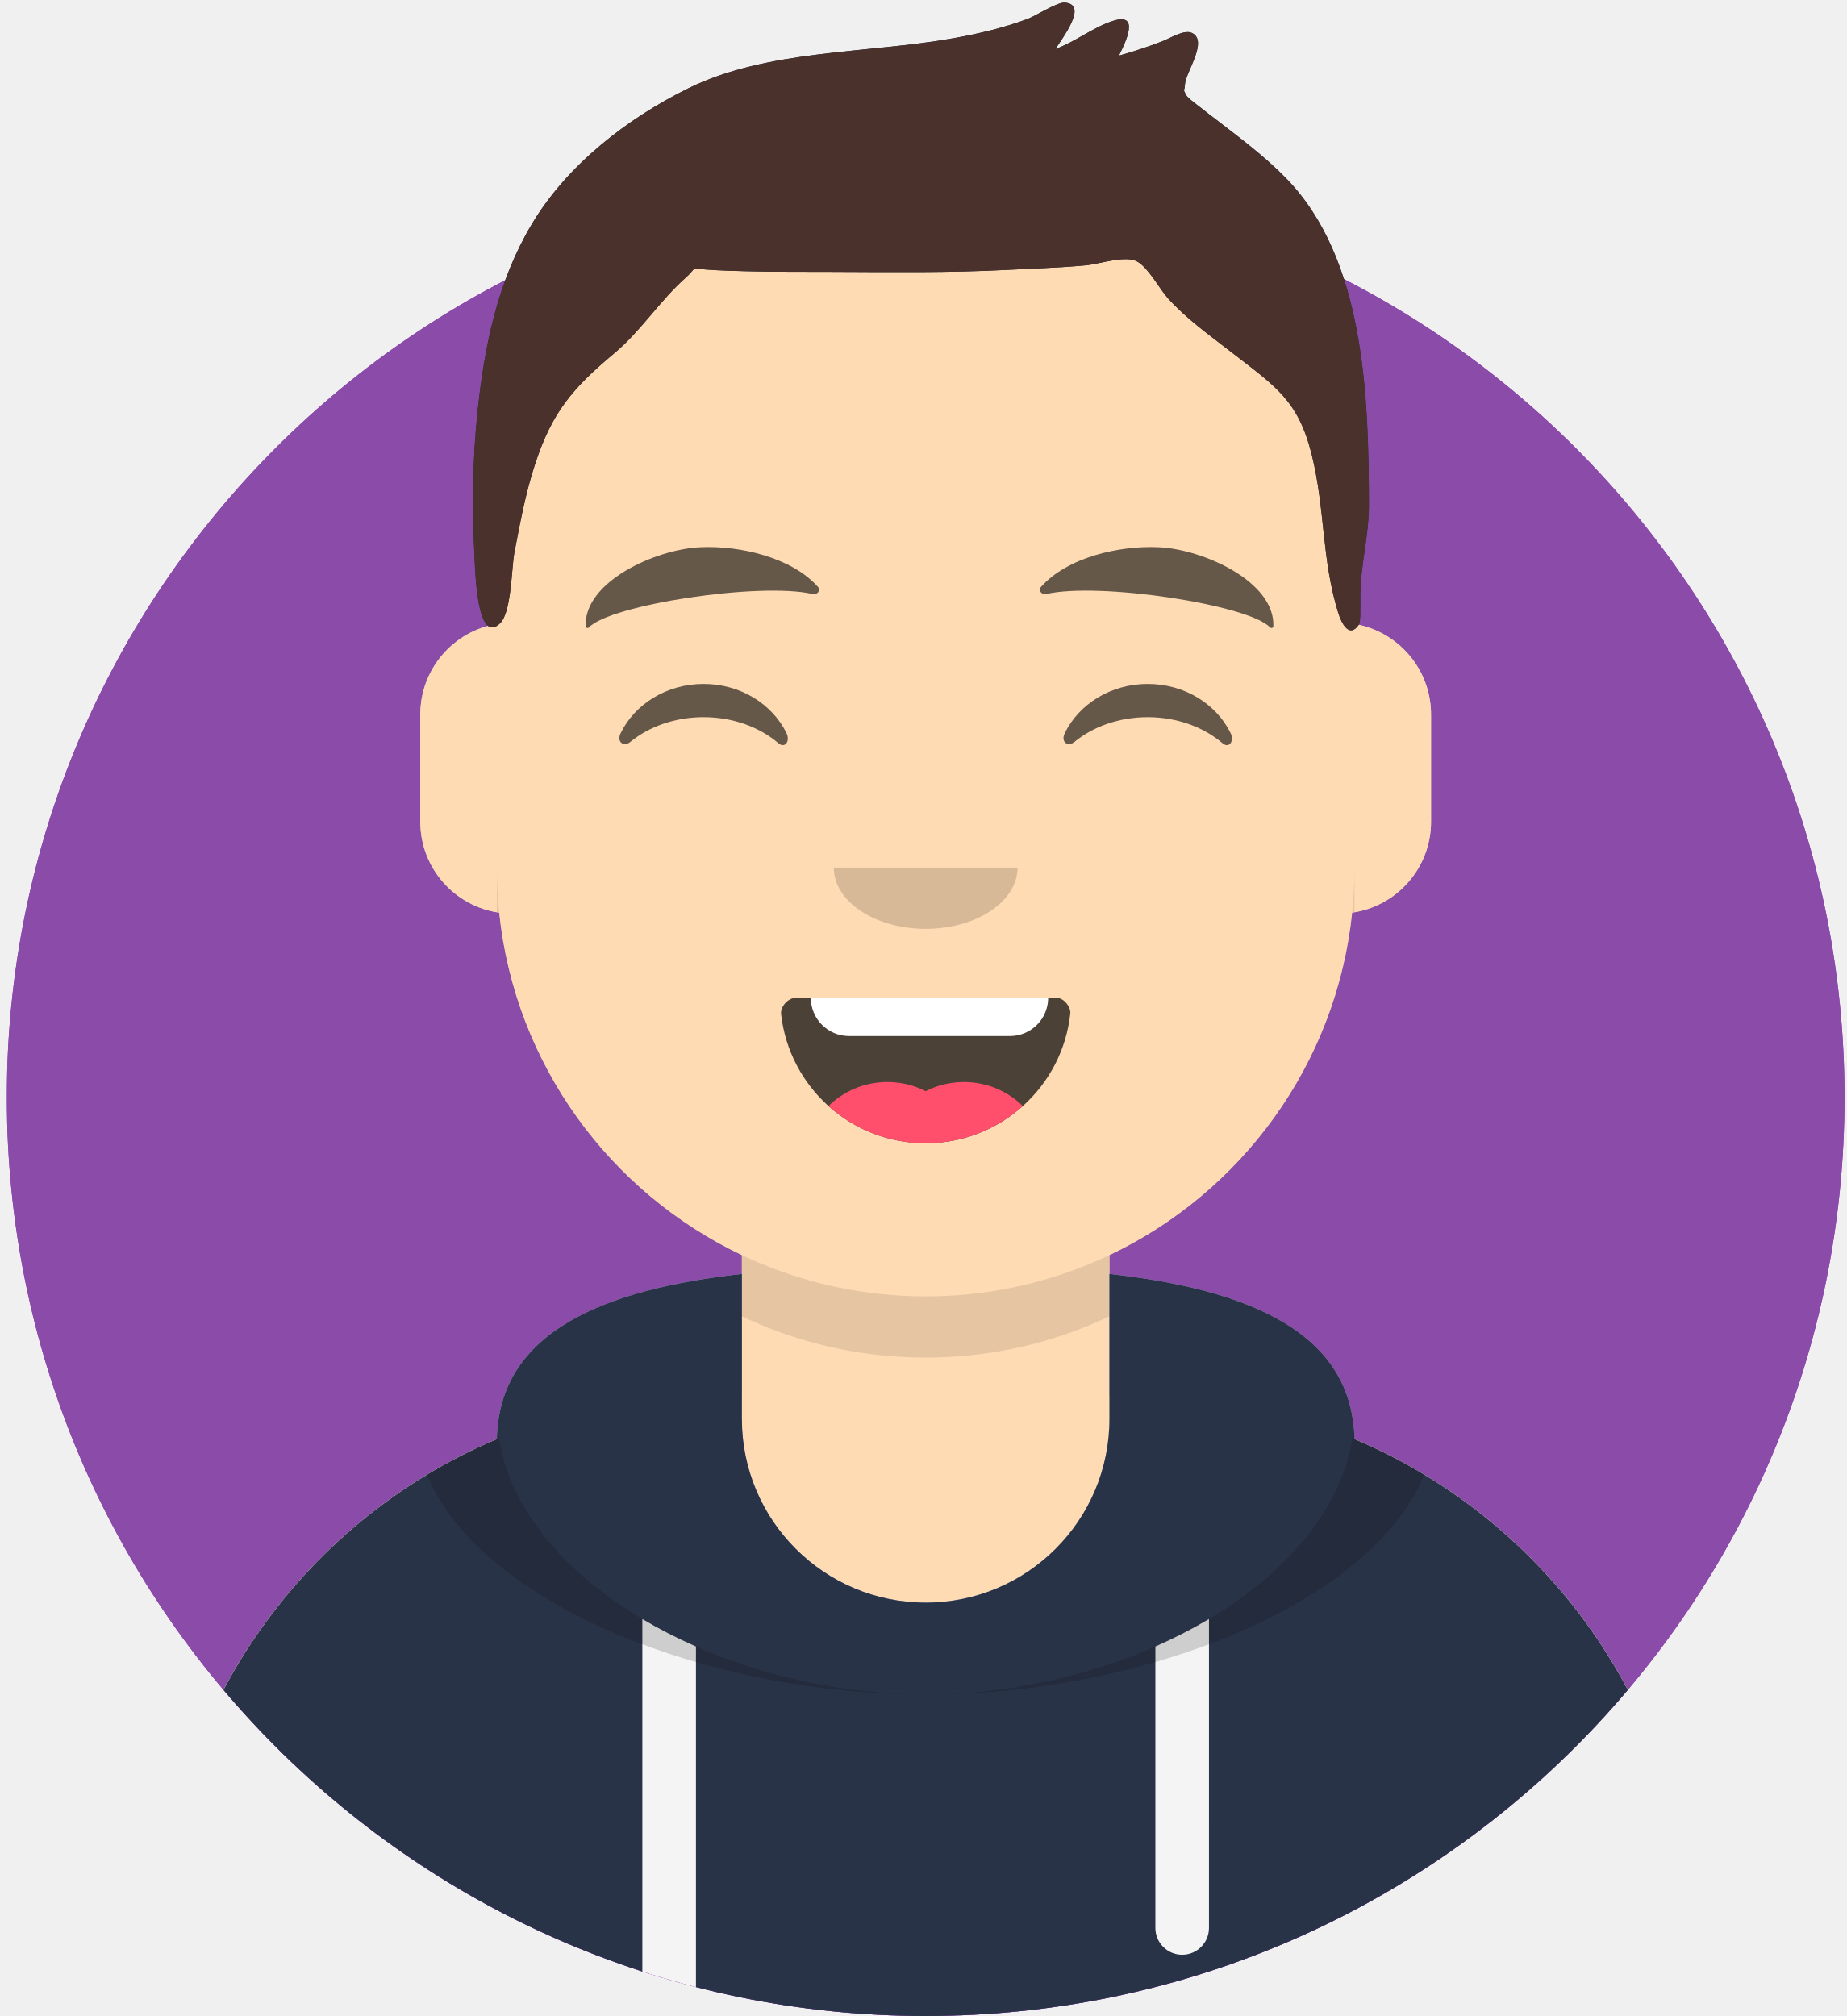
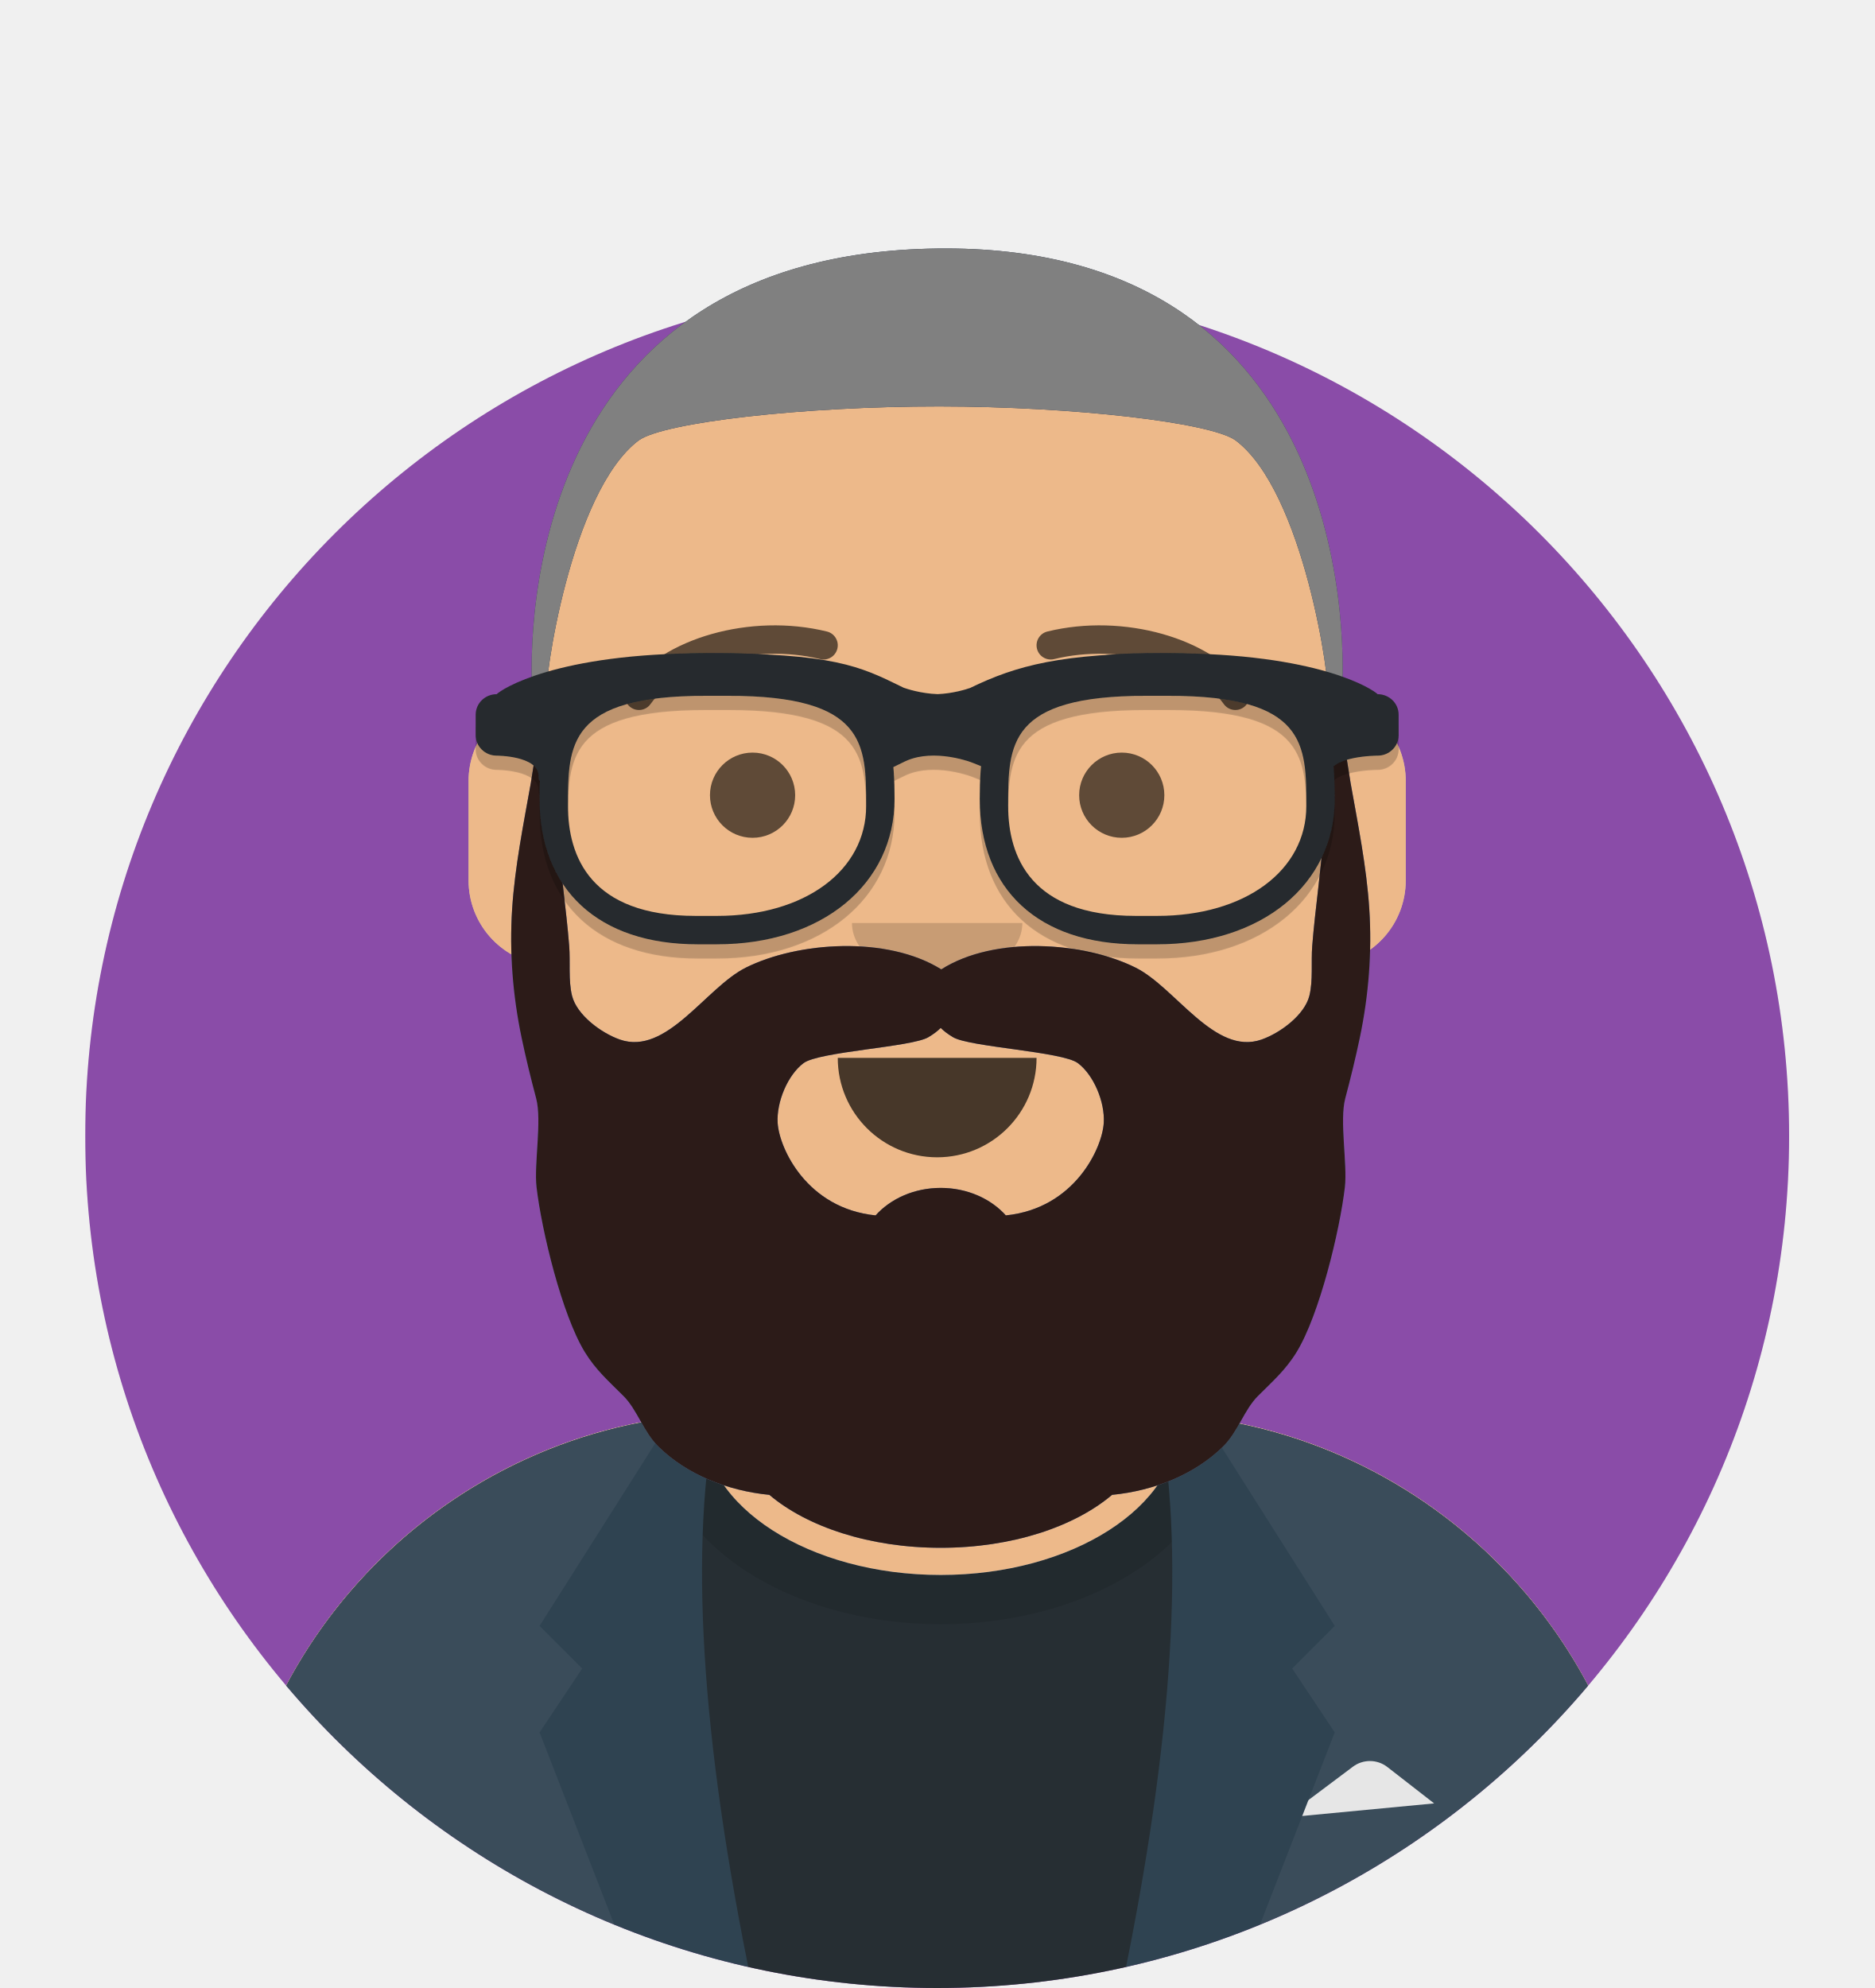
- <svg xmlns="http://www.w3.org/2000/svg" xmlns:xlink="http://www.w3.org/1999/xlink" width="217px" height="237px" viewBox="0 0 217 237" version="1.1">
+ <svg xmlns="http://www.w3.org/2000/svg" xmlns:xlink="http://www.w3.org/1999/xlink" width="264px" height="280px" viewBox="0 0 264 280" version="1.1">
  <defs>
-     <circle id="path-1" cx="108" cy="108" r="108" />
-     <path d="M-3.19744231e-14,144 L-3.19744231e-14,-1.42108547e-14 L237.6,-1.42108547e-14 L237.6,144 L226.8,144 C226.8,203.647 178.447,252 118.8,252 C59.153,252 10.8,203.647 10.8,144 L10.8,144 L-3.19744231e-14,144 Z" id="path-3" />
-     <path d="M90,0 C117.835,-5.11323436e-15 140.4,22.565 140.4,50.4 L140.401,55.949 C145.508,56.807 149.4,61.249 149.4,66.6 L149.4,79.2 C149.4,84.647 145.367,89.152 140.125,89.893 C138.265,107.718 127.114,122.78 111.601,130.149 L111.6,146.7 L115.2,146.7 C150.988,146.7 180,175.712 180,211.5 L180,219.6 L0,219.6 L0,211.5 C-4.38277231e-15,175.712 29.012,146.7 64.8,146.7 L68.4,146.7 L68.4,130.15 C52.886,122.78 41.735,107.718 39.875,89.893 C34.633,89.152 30.6,84.647 30.6,79.2 L30.6,66.6 C30.6,61.249 34.492,56.806 39.6,55.949 L39.6,50.4 C39.6,22.565 62.165,5.11323436e-15 90,0 Z" id="path-5" />
-     <path d="M140.401,11.764 C156.691,13.587 169.2,18.597 169.2,31.569 L169.194,31.18 C192.467,41.01 208.8,64.047 208.8,90.9 L208.8,99 L28.8,99 L28.8,90.9 C28.8,64.047 45.133,41.01 68.406,31.18 C68.653,18.496 81.073,13.568 97.2,11.764 L97.2,28.8 C97.2,40.729 106.871,50.4 118.8,50.4 C130.729,50.4 140.4,40.729 140.4,28.8 L140.4,28.8 Z" id="path-7" />
-     <path d="M31.606,13.615 C32.558,22.158 39.803,28.8 48.6,28.8 C57.424,28.8 64.687,22.117 65.603,13.536 C65.676,12.845 64.905,11.7 63.938,11.7 C50.534,11.7 40.264,11.7 33.378,11.7 C32.406,11.7 31.511,12.761 31.606,13.615 Z" id="path-9" />
-     <rect id="path-11" x="0" y="0" width="237.6" height="252" />
-     <path d="M118.135,20.928 C115.651,18.39 112.767,16.236 109.962,14.076 C109.343,13.6 108.715,13.135 108.109,12.641 C107.972,12.528 106.563,11.519 106.394,11.148 C105.988,10.254 106.224,10.95 106.28,9.884 C106.35,8.535 109.1,4.727 107.048,3.854 C106.146,3.47 104.536,4.492 103.67,4.83 C101.977,5.49 100.263,6.054 98.512,6.54 C99.351,4.869 100.95,1.524 97.944,2.419 C95.603,3.116 93.421,4.91 91.068,5.753 C91.847,4.477 94.96,0.523 92.147,0.302 C91.271,0.233 88.724,1.875 87.782,2.226 C84.959,3.275 82.075,3.953 79.111,4.487 C69.033,6.304 57.248,5.786 47.923,10.374 C40.735,13.911 33.636,19.4 29.484,26.389 C25.481,33.125 23.984,40.498 23.146,48.217 C22.532,53.882 22.482,59.738 22.769,65.424 C22.863,67.287 23.073,75.874 25.779,73.273 C27.127,71.978 27.117,66.745 27.457,64.974 C28.133,61.451 28.783,57.911 29.91,54.5 C31.895,48.49 34.238,45.687 39.184,41.547 C42.359,38.89 44.588,35.3 47.625,32.62 C48.99,31.416 47.949,31.542 50.143,31.7 C51.616,31.806 53.097,31.846 54.574,31.885 C57.99,31.974 61.412,31.951 64.829,31.963 C71.711,31.988 78.561,32.085 85.437,31.725 C88.492,31.565 91.556,31.478 94.603,31.195 C96.306,31.038 99.326,29.947 100.728,30.78 C102.01,31.543 103.342,34.034 104.263,35.054 C106.438,37.464 109.032,39.305 111.576,41.282 C116.881,45.403 119.559,46.98 121.17,53.421 C122.775,59.838 122.325,65.791 124.312,72.106 C124.662,73.217 125.586,75.13 126.726,73.415 C126.937,73.096 126.883,71.345 126.883,70.337 C126.883,66.27 127.913,63.218 127.9,59.123 C127.849,46.674 127.447,30.442 118.135,20.928 Z" id="path-13" />
+     <circle id="react-path-1" cx="120" cy="120" r="120" />
+     <path d="M12,160 C12,226.274 65.726,280 132,280 C198.274,280 252,226.274 252,160 L264,160 L264,-1.42108547e-14 L-3.19744231e-14,-1.42108547e-14 L-3.19744231e-14,160 L12,160 Z" id="react-path-2" />
+     <path d="M124,144.611 L124,163 L128,163 L128,163 C167.765,163 200,195.235 200,235 L200,244 L0,244 L0,235 C-4.86974701e-15,195.235 32.235,163 72,163 L72,163 L76,163 L76,144.611 C58.763,136.422 46.372,119.687 44.305,99.881 C38.48,99.058 34,94.052 34,88 L34,74 C34,68.054 38.325,63.118 44,62.166 L44,56 L44,56 C44,25.072 69.072,5.68137151e-15 100,0 L100,0 L100,0 C130.928,-5.68137151e-15 156,25.072 156,56 L156,62.166 C161.675,63.118 166,68.054 166,74 L166,88 C166,94.052 161.52,99.058 155.695,99.881 C153.628,119.687 141.237,136.422 124,144.611 Z" id="react-path-3" />
  </defs>
-   <g id="Website" stroke="none" stroke-width="1" fill="none" fill-rule="evenodd">
-     <g id="mf-avatar" transform="translate(-10, -15)">
-       <g id="Circle" transform="translate(10.8, 36)">
-         <mask id="mask-2" fill="white">
-           <use xlink:href="#path-1" />
+   <g id="Avataaar" stroke="none" stroke-width="1" fill="none" fill-rule="evenodd">
+     <g transform="translate(-825, -1100)" id="Avataaar/Circle">
+       <g transform="translate(825, 1100)">
+         <g id="Circle" stroke-width="1" fill-rule="evenodd" transform="translate(12, 40)">
+           <mask id="react-mask-4" fill="white">
+             <use xlink:href="#react-path-1" />
+           </mask>
+           <use id="Circle-Background" fill="#E6E6E6" xlink:href="#react-path-1" />
+           <g id="Color/Palette/Blue-01" mask="url(#react-mask-4)" fill="#8a4ca8">
+             <rect id="🖍Color" x="0" y="0" width="240" height="240" />
+           </g>
+         </g>
+         <mask id="react-mask-5" fill="white">
+           <use xlink:href="#react-path-2" />
        </mask>
-         <use id="Circle-Background" fill="#972dc2" xlink:href="#path-1" />
-         <g id="🖍-Circle-Color" mask="url(#mask-2)" fill="#8a4ca8">
-           <rect id="🖍Color" x="0" y="0" width="216.445" height="216" />
-         </g>
-       </g>
-       <mask id="mask-4" fill="white">
-         <use xlink:href="#path-3" />
-       </mask>
-       <g id="Mask" />
-       <g id="Avataaar" mask="url(#mask-4)">
-         <g id="Body" transform="translate(28.8, 32.4)">
-           <mask id="mask-6" fill="white">
-             <use xlink:href="#path-5" />
-           </mask>
-           <use fill="#D0C6AC" xlink:href="#path-5" />
-           <g id="Skin/👶🏻-05-Pale" mask="url(#mask-6)" fill="#FFDBB4">
-             <g transform="translate(-28.8, 0)" id="Color">
-               <rect x="0" y="0" width="238.384" height="220.355" />
+         <g id="Mask" />
+         <g id="Avataaar" stroke-width="1" fill-rule="evenodd" mask="url(#react-mask-5)">
+           <g id="Body" transform="translate(32, 36)">
+             <mask id="react-mask-6" fill="white">
+               <use xlink:href="#react-path-3" />
+             </mask>
+             <use fill="#D0C6AC" xlink:href="#react-path-3" />
+             <g id="Skin/👶🏽-03-Brown" mask="url(#react-mask-6)" fill="#EDB98A">
+               <g transform="translate(0, 0)" id="Color">
+                 <rect x="0" y="0" width="264" height="280" />
+               </g>
+             </g>
+             <path d="M156,79 L156,102 C156,132.928 130.928,158 100,158 C69.072,158 44,132.928 44,102 L44,79 L44,94 C44,124.928 69.072,150 100,150 C130.928,150 156,124.928 156,94 L156,79 Z" id="Neck-Shadow" fill-opacity="0.1" fill="#000000" mask="url(#react-mask-6)" />
+           </g>
+           <g id="Clothing/Blazer-+-Shirt" transform="translate(0, 170)">
+             <defs>
+               <path d="M133.96,0.295 C170.936,3.325 200,34.294 200,72.052 L200,81 L0,81 L0,72.052 C1.22536245e-14,33.953 29.592,2.765 67.045,0.22 C67.015,0.593 67,0.969 67,1.348 C67,13.211 81.998,22.828 100.5,22.828 C119.002,22.828 134,13.211 134,1.348 C134,0.995 133.987,0.644 133.96,0.295 Z" id="react-path-7" />
+             </defs>
+             <g id="Shirt" transform="translate(32, 29)">
+               <mask id="react-mask-8" fill="white">
+                 <use xlink:href="#react-path-7" />
+               </mask>
+               <use id="Clothes" fill="#E6E6E6" xlink:href="#react-path-7" />
+               <g id="Color/Palette/Black" mask="url(#react-mask-8)" fill="#262E33">
+                 <g transform="translate(-32, -29)" id="🖍Color">
+                   <rect x="0" y="0" width="264" height="110" />
+                 </g>
+               </g>
+               <g id="Shadowy" opacity="0.6" mask="url(#react-mask-8)" fill-opacity="0.16" fill="#000000">
+                 <g transform="translate(60, -25)" id="Hola-👋🏼">
+                   <ellipse cx="40.5" cy="27.848" rx="39.635" ry="26.914" />
+                 </g>
+               </g>
+             </g>
+             <g id="Blazer" transform="translate(32, 28)">
+               <path d="M68.785,1.122 C30.512,2.804 -1.89486556e-14,34.365 -1.42108547e-14,73.052 L0,73.052 L0,82 L69.362,82 C65.961,69.92 64,55.709 64,40.5 C64,26.173 65.74,12.731 68.785,1.122 Z M131.638,82 L200,82 L200,73.052 C200,34.707 170.025,3.363 132.229,1.174 C135.265,12.771 137,26.194 137,40.5 C137,55.709 135.039,69.92 131.638,82 Z" id="Saco" fill="#3A4C5A" />
+               <path d="M149,58 L158.556,50.833 L158.556,50.833 C159.999,49.751 161.988,49.768 163.412,50.876 L170,56 L149,58 Z" id="Pocket-hanky" fill="#E6E6E6" />
+               <path d="M69,1.13686838e-13 C65,19.333 66.667,46.667 74,82 L58,82 L44,46 L50,37 L44,31 L63,1 C65.028,0.369 67.028,0.036 69,1.13686838e-13 Z" id="Wing" fill="#2F4351" />
+               <path d="M151,1.13686838e-13 C147,19.333 148.667,46.667 156,82 L140,82 L126,46 L132,37 L126,31 L145,1 C147.028,0.369 149.028,0.036 151,1.13686838e-13 Z" id="Wing" fill="#2F4351" transform="translate(141, 41) scale(-1, 1) translate(-141, -41) " />
            </g>
          </g>
-           <path d="M39.6,84.6 C39.6,112.435 62.165,135 90,135 C117.835,135 140.4,112.435 140.4,84.6 L140.4,84.6 L140.4,91.8 C140.4,119.635 117.835,142.2 90,142.2 C62.165,142.2 39.6,119.635 39.6,91.8 Z" id="Neck-Shadow" fill-opacity="0.1" fill="#000000" mask="url(#mask-6)" />
-         </g>
-         <g id="Clothing/Hoodie" transform="translate(0, 153)">
-           <mask id="mask-8" fill="white">
-             <use xlink:href="#path-7" />
-           </mask>
-           <use id="Hoodie" fill="#B7C1DB" fill-rule="evenodd" xlink:href="#path-7" />
-           <g id="Color/Palette/Slate" mask="url(#mask-8)" fill="#293347" fill-rule="evenodd">
-             <rect id="🖍Color" x="0" y="0" width="238.491" height="99" />
-           </g>
-           <path d="M91.8,55.565 L91.8,99 L85.5,99 L85.499,52.335 C87.483,53.514 89.592,54.594 91.8,55.565 Z M152.101,52.334 L152.1,88.65 C152.1,90.39 150.69,91.8 148.95,91.8 C147.21,91.8 145.8,90.39 145.8,88.65 L145.801,55.565 C148.009,54.594 150.118,53.513 152.101,52.334 Z" id="Straps" fill="#F4F4F4" fill-rule="evenodd" mask="url(#mask-8)" />
-           <path d="M155.733,11.451 C169.28,14.013 178.65,19.118 178.65,29.077 C178.65,46.818 148.916,61.2 118.8,61.2 C88.684,61.2 58.95,46.818 58.95,29.077 C58.95,19.118 68.32,14.013 81.867,11.451 C73.689,14.466 68.4,19.534 68.4,27.969 C68.4,46.322 93.439,61.2 118.8,61.2 C144.161,61.2 169.2,46.322 169.2,27.969 C169.2,19.71 164.13,14.679 156.241,11.642 Z" id="Shadow" fill-opacity="0.16" fill="#000000" fill-rule="evenodd" mask="url(#mask-8)" />
-         </g>
-         <g id="Face" transform="translate(68.4, 73.8)">
-           <g id="Mouth/Smile" transform="translate(1.8, 46.8)">
-             <mask id="mask-10" fill="white">
-               <use xlink:href="#path-9" />
-             </mask>
-             <use id="Mouth" fill-opacity="0.7" fill="#000000" fill-rule="evenodd" xlink:href="#path-9" />
-             <path d="M39.6,1.8 L58.5,1.8 C60.985,1.8 63,3.815 63,6.3 L63,11.7 C63,14.185 60.985,16.2 58.5,16.2 L39.6,16.2 C37.115,16.2 35.1,14.185 35.1,11.7 L35.1,6.3 C35.1,3.815 37.115,1.8 39.6,1.8 Z" id="Teeth" fill="#FFFFFF" fill-rule="evenodd" mask="url(#mask-10)" />
-             <g id="Tongue" stroke-width="1" fill-rule="evenodd" mask="url(#mask-10)" fill="#FF4F6D">
-               <g transform="translate(34.2, 21.6)">
-                 <circle cx="9.9" cy="9.9" r="9.9" />
-                 <circle cx="18.9" cy="9.9" r="9.9" />
+           <g id="Face" transform="translate(76, 82)" fill="#000000">
+             <g id="Mouth/Default" transform="translate(2, 52)" fill-opacity="0.7">
+               <path d="M40,15 C40,22.732 46.268,29 54,29 L54,29 C61.732,29 68,22.732 68,15" id="Mouth" />
+             </g>
+             <g id="Nose/Default" transform="translate(28, 40)" fill-opacity="0.16">
+               <path d="M16,8 C16,12.418 21.373,16 28,16 L28,16 C34.627,16 40,12.418 40,8" id="Nose" />
+             </g>
+             <g id="Eyes/Default-😀" transform="translate(0, 8)" fill-opacity="0.6">
+               <circle id="Eye" cx="30" cy="22" r="6" />
+               <circle id="Eye" cx="82" cy="22" r="6" />
+             </g>
+             <g id="Eyebrow/Outline/Default" fill-opacity="0.6">
+               <g id="I-Browse" transform="translate(12, 6)">
+                 <path d="M3.63,11.159 C7.545,5.65 18.278,2.561 27.523,4.831 C28.596,5.095 29.679,4.439 29.942,3.366 C30.206,2.293 29.55,1.21 28.477,0.947 C17.74,-1.69 5.312,1.887 0.37,8.841 C-0.27,9.742 -0.059,10.99 0.841,11.63 C1.742,12.27 2.99,12.059 3.63,11.159 Z" id="Eyebrow" fill-rule="nonzero" />
+                 <path d="M61.63,11.159 C65.545,5.65 76.278,2.561 85.523,4.831 C86.596,5.095 87.679,4.439 87.942,3.366 C88.206,2.293 87.55,1.21 86.477,0.947 C75.74,-1.69 63.312,1.887 58.37,8.841 C57.73,9.742 57.941,10.99 58.841,11.63 C59.742,12.27 60.99,12.059 61.63,11.159 Z" id="Eyebrow" fill-rule="nonzero" transform="translate(73.00015, 6.039198) scale(-1, 1) translate(-73.00015, -6.039198) " />
              </g>
            </g>
          </g>
-           <g id="Nose/Default" transform="translate(25.2, 36)" fill="#000000" fill-opacity="0.16">
-             <path d="M14.4,7.2 C14.4,11.176 19.235,14.4 25.2,14.4 L25.2,14.4 C31.165,14.4 36,11.176 36,7.2" id="Nose" />
-           </g>
-           <g id="Eyes/Happy-😁" transform="translate(0, 7.2)" fill="#000000" fill-opacity="0.6">
-             <path d="M14.544,20.203 C16.206,16.784 19.948,14.4 24.298,14.4 C28.632,14.4 32.363,16.767 34.034,20.166 C34.53,21.176 33.824,22.003 33.112,21.39 C30.906,19.494 27.773,18.309 24.298,18.309 C20.931,18.309 17.886,19.421 15.694,21.214 C14.892,21.87 14.058,21.203 14.544,20.203 Z" id="Squint" />
-             <path d="M66.744,20.203 C68.406,16.784 72.148,14.4 76.498,14.4 C80.832,14.4 84.563,16.767 86.234,20.166 C86.73,21.176 86.024,22.003 85.312,21.39 C83.106,19.494 79.973,18.309 76.498,18.309 C73.131,18.309 70.086,19.421 67.894,21.214 C67.092,21.87 66.258,21.203 66.744,20.203 Z" id="Squint" />
-           </g>
-           <g id="Eyebrow/Natural/Default-Natural" fill="#000000" fill-opacity="0.6">
-             <path d="M23.435,5.589 C18.25,6.285 10.164,10.805 10.84,16.036 C10.862,16.207 11.121,16.261 11.233,16.118 C13.471,13.248 30.774,9.033 37.075,9.913 C37.652,9.994 38.032,9.399 37.639,9.027 C34.269,5.845 28.08,4.961 23.435,5.589" id="Eyebrow" transform="translate(24.3, 10.8) rotate(5) translate(-24.3, -10.8) " />
-             <path d="M76.535,5.589 C71.35,6.285 63.264,10.805 63.94,16.036 C63.962,16.207 64.221,16.261 64.333,16.118 C66.571,13.248 83.874,9.033 90.175,9.913 C90.752,9.994 91.132,9.399 90.739,9.027 C87.369,5.845 81.18,4.961 76.535,5.589" id="Eyebrow" transform="translate(77.4, 10.8) scale(-1, 1) rotate(5) translate(-77.4, -10.8) " />
-           </g>
-         </g>
-         <g id="Top">
-           <mask id="mask-12" fill="white">
-             <use xlink:href="#path-11" />
-           </mask>
-           <g id="Mask" />
-           <g mask="url(#mask-12)">
-             <g transform="translate(43, 15)">
-               <mask id="mask-14" fill="white">
-                 <use xlink:href="#path-13" />
-               </mask>
-               <use id="Short-Hair" stroke="none" fill="#1F3140" fill-rule="evenodd" xlink:href="#path-13" />
-               <g id="Color/Hair/Brown-Dark" stroke="none" fill="none" mask="url(#mask-14)" fill-rule="evenodd">
-                 <g transform="translate(-43.1, -15)" fill="#4A312C" id="Color">
-                   <rect x="0" y="0" width="239.107" height="252.406" />
+           <g id="Top" stroke-width="1" fill-rule="evenodd">
+             <defs>
+               <rect id="react-path-84" x="0" y="0" width="264" height="280" />
+               <path d="M1,64 C1.347,65.488 2.673,65.223 3,64 C2.537,62.446 6.296,35.248 16,28 C19.618,25.483 39.008,23.232 58.313,23.246 C77.409,23.259 96.421,25.511 100,28 C109.704,35.248 113.463,62.446 113,64 C113.327,65.223 114.653,65.488 115,64 C115.719,53.702 115,0.274 58,1 C1,1.726 0.281,53.702 1,64 Z" id="react-path-85" />
+               <filter x="-0.8%" y="-2.0%" width="101.5%" height="108.0%" filterUnits="objectBoundingBox" id="react-filter-81">
+                 <feOffset dx="0" dy="2" in="SourceAlpha" result="shadowOffsetOuter1" />
+                 <feColorMatrix values="0 0 0 0 0   0 0 0 0 0   0 0 0 0 0  0 0 0 0.16 0" type="matrix" in="shadowOffsetOuter1" result="shadowMatrixOuter1" />
+                 <feMerge>
+                   <feMergeNode in="shadowMatrixOuter1" />
+                   <feMergeNode in="SourceGraphic" />
+                 </feMerge>
+               </filter>
+             </defs>
+             <mask id="react-mask-82" fill="white">
+               <use xlink:href="#react-path-84" />
+             </mask>
+             <g id="Mask" />
+             <g id="Top/Short-Hair/The-Caesar" mask="url(#react-mask-82)">
+               <g transform="translate(-1, 0)">
+                 <g id="Facial-Hair/Beard-Majestic" transform="translate(49, 72)">
+                   <defs>
+                     <path d="M65.18,77.737 C67.363,76.105 80.407,75.479 82.758,74.089 C83.492,73.655 84.061,73.216 84.5,72.78 C84.939,73.216 85.509,73.655 86.242,74.089 C88.593,75.479 101.637,76.105 103.82,77.737 C106.03,79.391 107.644,83.185 107.467,86.151 C107.255,89.71 103.361,98.203 93.672,99.181 C91.558,96.828 88.237,95.31 84.5,95.31 C80.763,95.31 77.442,96.828 75.328,99.181 C65.639,98.203 61.745,89.71 61.533,86.151 C61.357,83.185 62.97,79.391 65.18,77.737 M103.142,94.906 C103.143,94.906 103.145,94.905 103.146,94.905 C103.144,94.905 103.143,94.906 103.142,94.906 M65.845,94.901 C65.849,94.903 65.857,94.906 65.862,94.908 C65.857,94.906 65.851,94.903 65.845,94.901 M144.863,55.985 C144.474,50.03 143.278,44.152 142.234,38.286 C141.953,36.707 140.424,26 139.735,26 C139.502,35.109 138.702,44.08 137.67,53.139 C137.361,55.848 137.038,58.556 136.825,61.274 C136.654,63.47 136.96,66.122 136.428,68.246 C135.749,70.952 132.348,73.478 129.703,74.411 C123.103,76.737 117.598,67.108 111.961,64.291 C104.643,60.635 92.064,59.764 84.582,64.53 C76.936,59.764 64.357,60.635 57.039,64.291 C51.402,67.108 45.897,76.737 39.297,74.411 C36.652,73.478 33.25,70.952 32.572,68.246 C32.04,66.122 32.346,63.47 32.175,61.274 C31.962,58.556 31.639,55.848 31.33,53.139 C30.298,44.08 29.497,35.109 29.265,26 C28.576,26 27.047,36.707 26.766,38.286 C25.722,44.152 24.526,50.03 24.138,55.985 C23.739,62.105 24.215,68.167 25.47,74.163 C26.069,77.028 26.769,79.876 27.519,82.704 C28.353,85.847 27.199,91.966 27.572,95.192 C28.279,101.296 31.154,113.2 34.383,118.451 C35.944,120.989 37.773,122.574 39.816,124.619 C41.783,126.588 42.604,129.64 44.726,131.737 C48.682,135.645 54.446,137.971 60.366,138.543 C65.677,143.05 74.506,146 84.5,146 C94.495,146 103.323,143.05 108.635,138.543 C114.554,137.971 120.318,135.645 124.274,131.737 C126.396,129.64 127.217,126.588 129.184,124.619 C131.226,122.574 133.056,120.989 134.617,118.451 C137.846,113.2 140.721,101.296 141.428,95.192 C141.801,91.966 140.647,85.847 141.481,82.704 C142.232,79.876 142.931,77.028 143.531,74.163 C144.785,68.167 145.261,62.105 144.863,55.985 Z" id="react-path-87" />
+                   </defs>
+                   <mask id="react-mask-86" fill="white">
+                     <use xlink:href="#react-path-87" />
+                   </mask>
+                   <use id="Glorious-Beard" fill="#5E7AA9" fill-rule="evenodd" xlink:href="#react-path-87" />
+                   <g id="Color/Hair/Brown" mask="url(#react-mask-86)" fill="#2C1B18">
+                     <g transform="translate(-32, 0)" id="Color">
+                       <rect x="0" y="0" width="264" height="244" />
+                     </g>
+                   </g>
+                 </g>
+                 <g id="Hair" stroke-width="1" fill-rule="evenodd" transform="translate(75, 34)">
+                   <mask id="react-mask-83" fill="white">
+                     <use xlink:href="#react-path-85" />
+                   </mask>
+                   <use id="Caesar" fill="#28354B" xlink:href="#react-path-85" />
+                   <g id="Skin/👶🏽-03-Brown" mask="url(#react-mask-83)" fill="#808080">
+                     <g transform="translate(0, 0) " id="Color">
+                       <rect x="0" y="0" width="264" height="280" />
+                     </g>
+                   </g>
+                 </g>
+                 <g id="Top/_Resources/Prescription-02" fill="none" transform="translate(62, 85)" stroke-width="1">
+                   <defs>
+                     <filter x="-0.8%" y="-2.4%" width="101.5%" height="109.8%" filterUnits="objectBoundingBox" id="react-filter-88">
+                       <feOffset dx="0" dy="2" in="SourceAlpha" result="shadowOffsetOuter1" />
+                       <feColorMatrix values="0 0 0 0 0   0 0 0 0 0   0 0 0 0 0  0 0 0 0.2 0" type="matrix" in="shadowOffsetOuter1" result="shadowMatrixOuter1" />
+                       <feMerge>
+                         <feMergeNode in="shadowMatrixOuter1" />
+                         <feMergeNode in="SourceGraphic" />
+                       </feMerge>
+                     </filter>
+                   </defs>
+                   <g id="Wayfarers" filter="url(#react-filter-88)" transform="translate(6, 7)" fill="#252C2F">
+                     <path d="M34,41 L31.242,41 C17.315,41 9,33.336 9,20.5 C9,10.127 10.817,0 32.53,0 L35.47,0 C57.183,0 59,10.127 59,20.5 C59,32.569 48.721,41 34,41 Z M32.385,6 C13,6 13,12.841 13,21.502 C13,28.572 16.116,37 30.971,37 L34,37 C46.365,37 55,30.627 55,21.502 C55,12.841 55,6 35.615,6 L32.385,6 Z" id="Left" fill-rule="nonzero" />
+                     <path d="M96,41 L93.242,41 C79.315,41 71,33.336 71,20.5 C71,10.127 72.817,0 94.53,0 L97.47,0 C119.183,0 121,10.127 121,20.5 C121,32.569 110.721,41 96,41 Z M94.385,6 C75,6 75,12.841 75,21.502 C75,28.572 78.119,37 92.971,37 L96,37 C108.365,37 117,30.627 117,21.502 C117,12.841 117,6 97.615,6 L94.385,6 Z" id="Right" fill-rule="nonzero" />
+                     <path d="M2.955,5.772 C3.646,5.096 11.21,0 32.5,0 C50.351,0 54.13,1.853 59.85,4.652 L60.269,4.859 C60.667,4.999 62.7,5.69 65.079,5.766 C67.246,5.673 69.1,5.085 69.642,4.897 C76.17,1.722 82.561,0 97.5,0 C118.79,0 126.354,5.096 127.045,5.772 C128.679,5.772 130,7.062 130,8.657 L130,11.543 C130,13.139 128.679,14.429 127.045,14.429 C127.045,14.429 120.144,14.429 120.144,17.315 C120.144,20.2 118.182,13.139 118.182,11.543 L118.182,8.732 C114.579,7.353 108.128,4.786 97.5,4.786 C85.658,4.786 79.761,6.886 74.702,8.971 L74.759,9.108 L74.756,11.094 L72.539,16.444 L69.8,15.361 C69.556,15.264 69.028,15.09 68.296,14.91 C66.256,14.407 64.159,14.254 62.304,14.634 C61.624,14.774 60.992,14.984 60.413,15.267 L57.77,16.558 L55.127,11.396 L55.244,9.102 L55.325,8.907 C50.962,6.874 46.939,4.786 32.5,4.786 C21.872,4.786 15.422,7.352 11.818,8.731 L11.818,11.543 C11.818,13.139 8.864,20.2 8.864,17.315 C8.864,14.429 2.955,14.429 2.955,14.429 C1.324,14.429 0,13.139 0,11.543 L0,8.657 C0,7.062 1.324,5.772 2.955,5.772 Z" id="Stuff" fill-rule="nonzero" />
+                   </g>
                </g>
              </g>
            </g>
          </g>
        </g>
      </g>
    </g>
  </g>
</svg>
